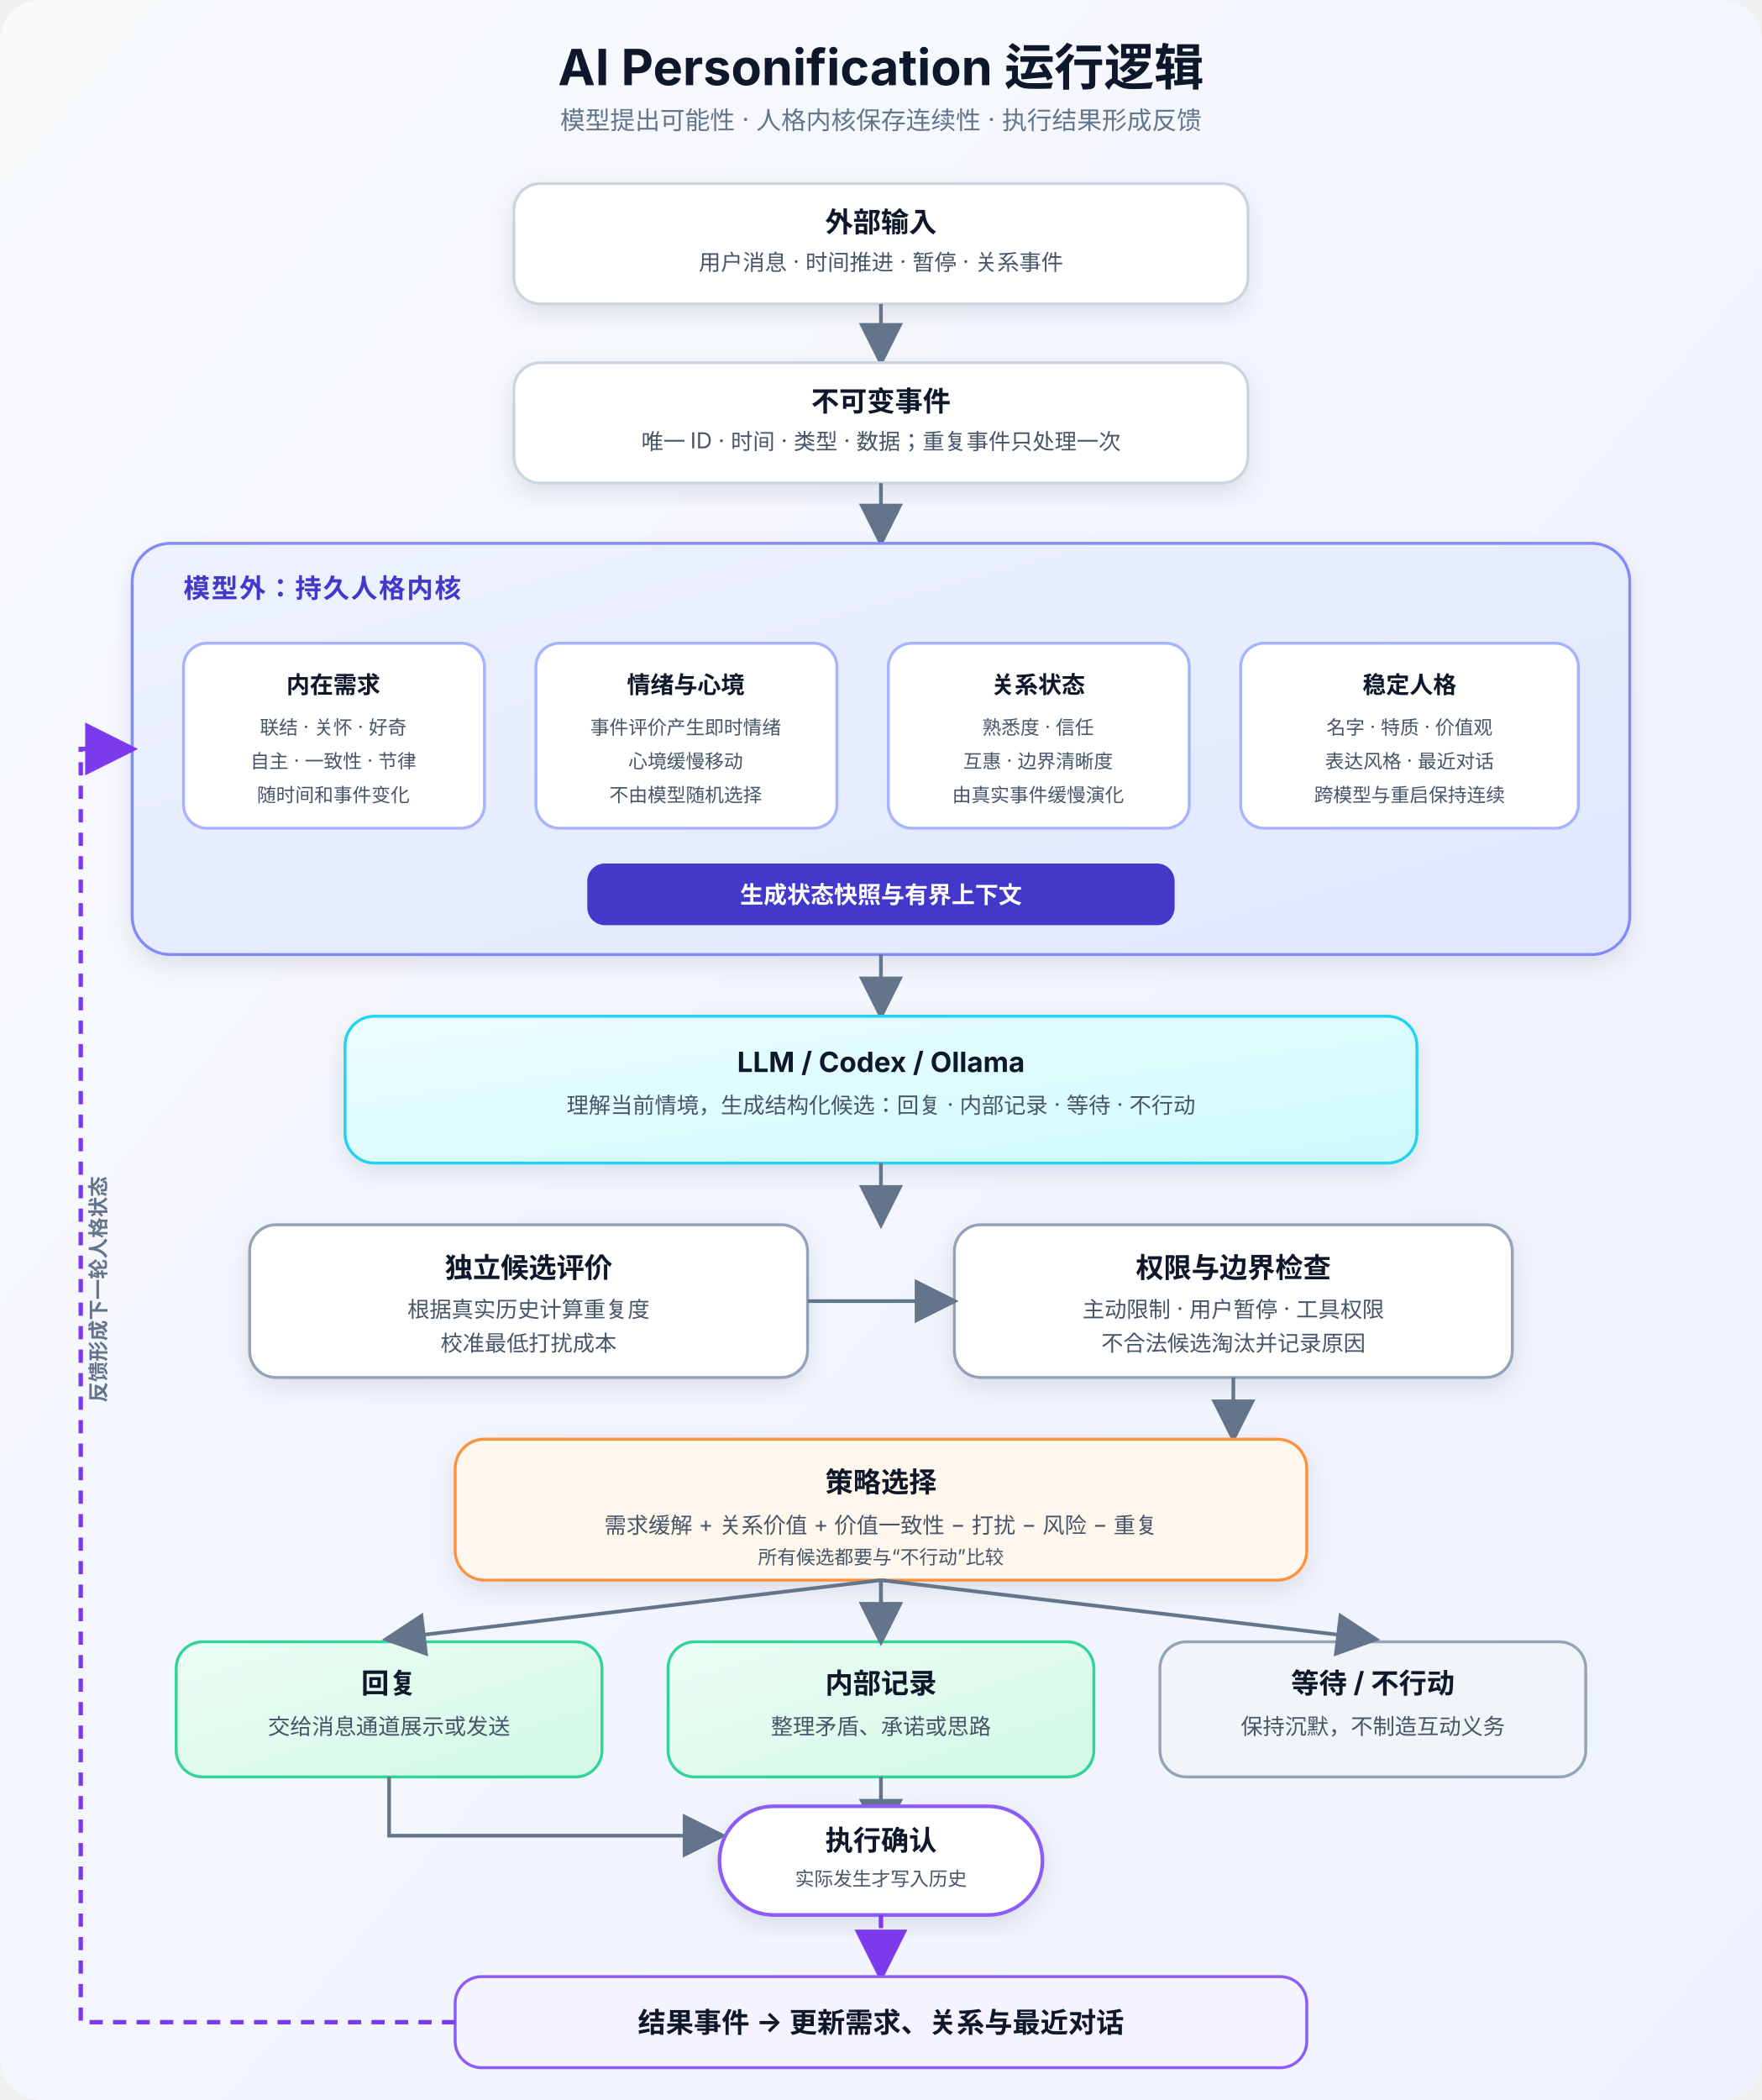
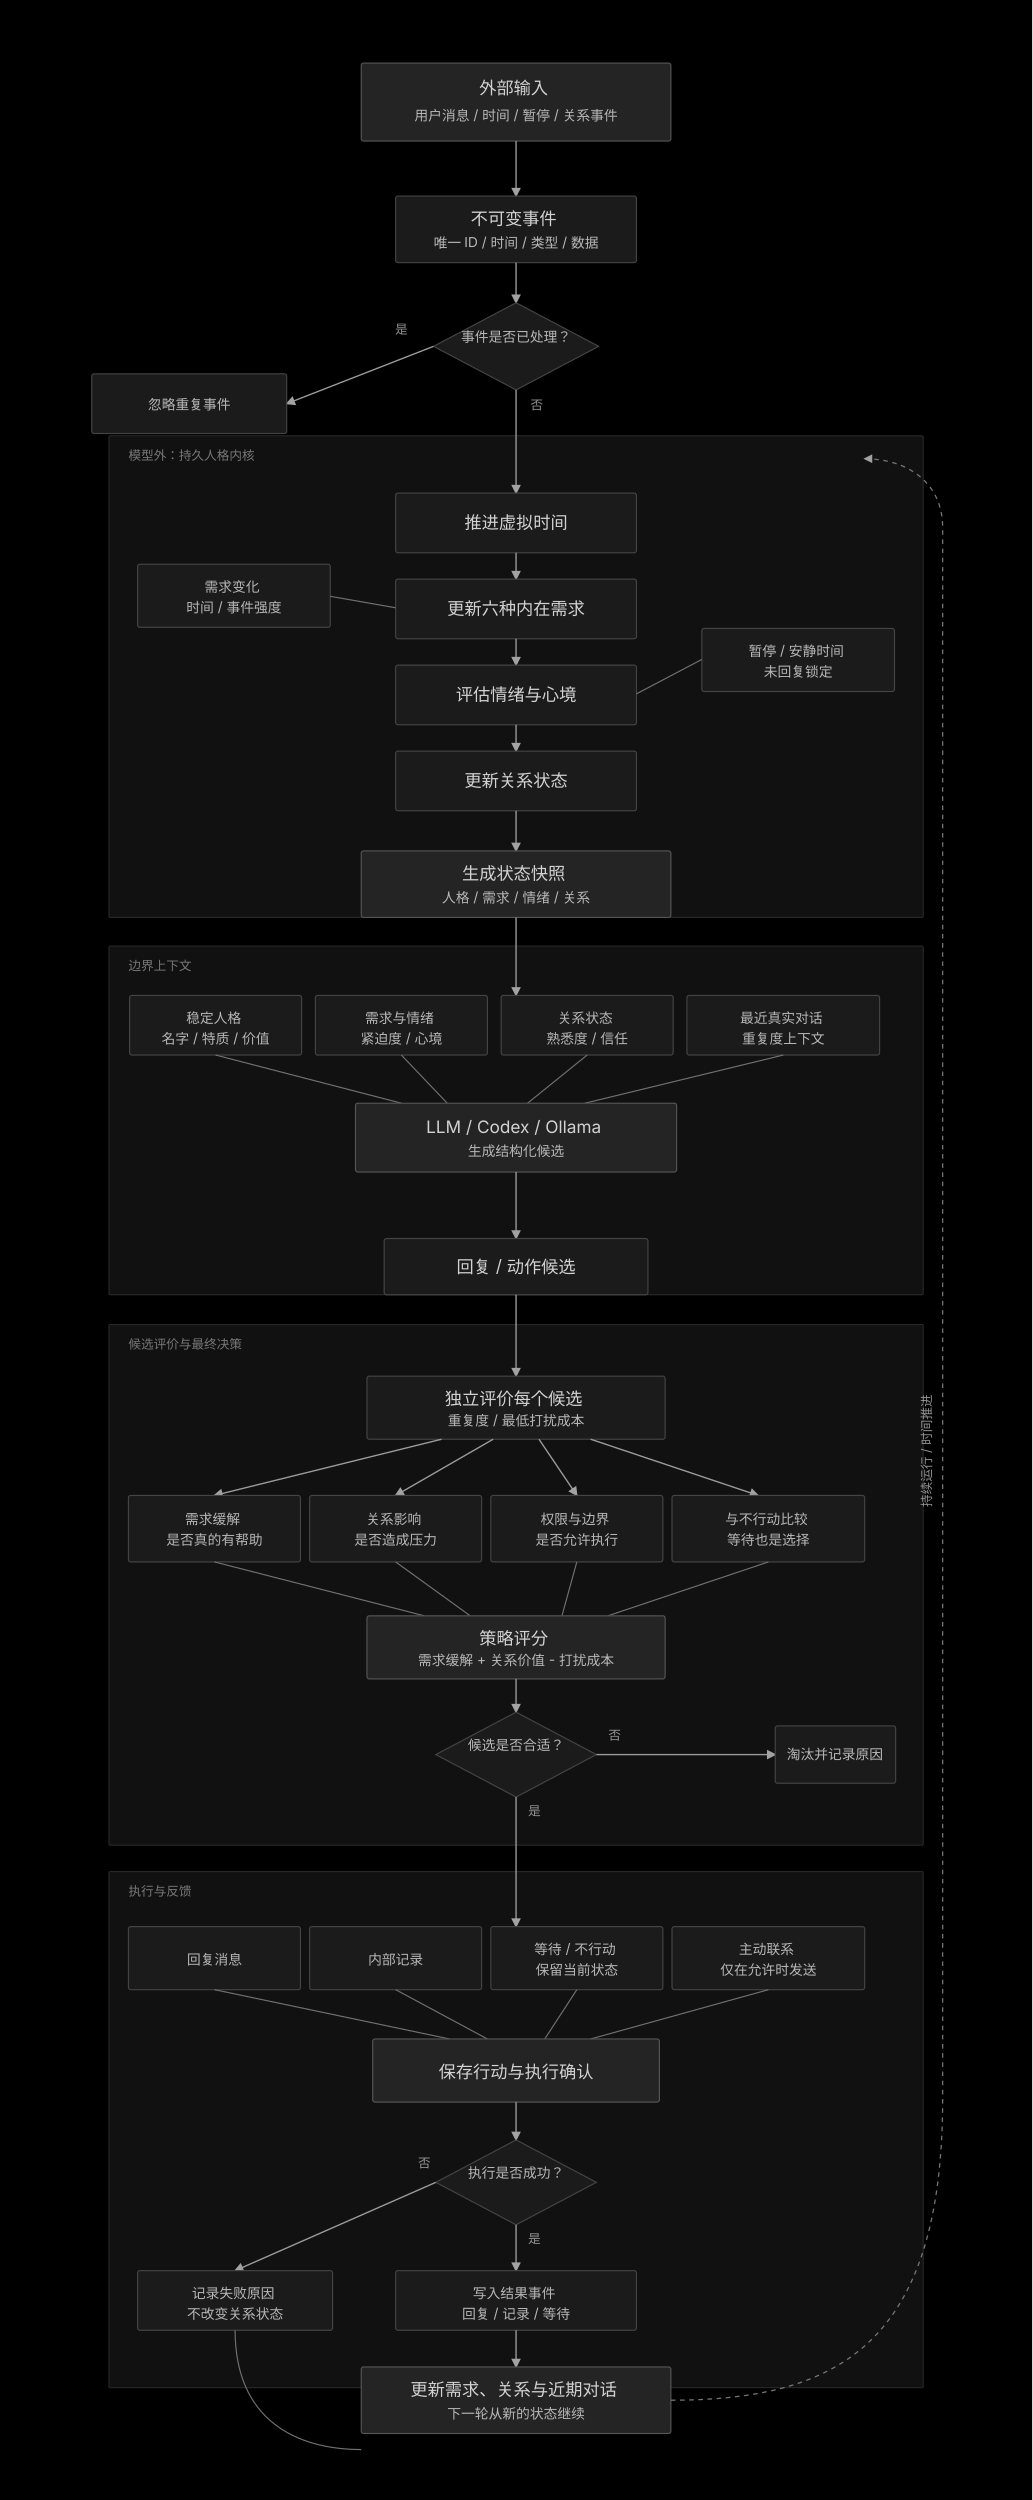
- <svg xmlns="http://www.w3.org/2000/svg" width="1200" height="1430" viewBox="0 0 1200 1430" role="img" aria-labelledby="title desc">
+ <svg xmlns="http://www.w3.org/2000/svg" width="900" height="2180" viewBox="0 0 900 2180" role="img" aria-labelledby="title desc">
  <defs>
-     <linearGradient id="background" x1="0" y1="0" x2="1" y2="1">
-       <stop offset="0" stop-color="#f8fafc" />
-       <stop offset="1" stop-color="#eef2ff" />
-     </linearGradient>
-     <linearGradient id="kernel" x1="0" y1="0" x2="1" y2="1">
-       <stop offset="0" stop-color="#eef2ff" />
-       <stop offset="1" stop-color="#e0e7ff" />
-     </linearGradient>
-     <linearGradient id="model" x1="0" y1="0" x2="1" y2="1">
-       <stop offset="0" stop-color="#ecfeff" />
-       <stop offset="1" stop-color="#cffafe" />
-     </linearGradient>
-     <linearGradient id="action" x1="0" y1="0" x2="1" y2="1">
-       <stop offset="0" stop-color="#ecfdf5" />
-       <stop offset="1" stop-color="#d1fae5" />
-     </linearGradient>
-     <filter id="shadow" x="-20%" y="-20%" width="140%" height="140%">
-       <feDropShadow dx="0" dy="6" stdDeviation="8" flood-color="#0f172a" flood-opacity="0.10" />
-     </filter>
-     <marker id="arrow" markerWidth="12" markerHeight="12" refX="10" refY="6" orient="auto" markerUnits="strokeWidth">
-       <path d="M0,0 L12,6 L0,12 z" fill="#64748b" />
-     </marker>
-     <marker id="feedbackArrow" markerWidth="12" markerHeight="12" refX="10" refY="6" orient="auto" markerUnits="strokeWidth">
-       <path d="M0,0 L12,6 L0,12 z" fill="#7c3aed" />
+     <marker id="arrow" markerWidth="7" markerHeight="7" refX="6" refY="3.5" orient="auto" markerUnits="strokeWidth">
+       <path d="M0,0 L7,3.5 L0,7 z" fill="#a2a2a2" />
    </marker>
    <style>
-       .title { font: 700 34px -apple-system, BlinkMacSystemFont, "Segoe UI", "Noto Sans SC", sans-serif; fill: #0f172a; }
-       .subtitle { font: 400 17px -apple-system, BlinkMacSystemFont, "Segoe UI", "Noto Sans SC", sans-serif; fill: #64748b; }
-       .section { font: 700 18px -apple-system, BlinkMacSystemFont, "Segoe UI", "Noto Sans SC", sans-serif; fill: #4338ca; letter-spacing: 1px; }
-       .node-title { font: 700 19px -apple-system, BlinkMacSystemFont, "Segoe UI", "Noto Sans SC", sans-serif; fill: #0f172a; text-anchor: middle; }
-       .node-text { font: 400 15px -apple-system, BlinkMacSystemFont, "Segoe UI", "Noto Sans SC", sans-serif; fill: #475569; text-anchor: middle; }
-       .small-title { font: 700 16px -apple-system, BlinkMacSystemFont, "Segoe UI", "Noto Sans SC", sans-serif; fill: #0f172a; text-anchor: middle; }
-       .small-text { font: 400 13px -apple-system, BlinkMacSystemFont, "Segoe UI", "Noto Sans SC", sans-serif; fill: #475569; text-anchor: middle; }
-       .label { font: 600 14px -apple-system, BlinkMacSystemFont, "Segoe UI", "Noto Sans SC", sans-serif; fill: #64748b; }
-       .flow { fill: none; stroke: #64748b; stroke-width: 2.5; marker-end: url(#arrow); }
-       .feedback { fill: none; stroke: #7c3aed; stroke-width: 3; stroke-dasharray: 9 7; marker-end: url(#feedbackArrow); }
+       .canvas { fill: #000; }
+       .group { fill: #111; stroke: #272727; stroke-width: 1; }
+       .node { fill: #1b1b1b; stroke: #444; stroke-width: 1; }
+       .node-strong { fill: #242424; stroke: #555; stroke-width: 1; }
+       .diamond { fill: #1b1b1b; stroke: #444; stroke-width: 1; }
+       .line { fill: none; stroke: #9b9b9b; stroke-width: 1.2; marker-end: url(#arrow); }
+       .line-soft { fill: none; stroke: #717171; stroke-width: 1; }
+       .loop { fill: none; stroke: #777; stroke-width: 1.1; stroke-dasharray: 4 4; marker-end: url(#arrow); }
+       .label { fill: #777; font: 400 11px -apple-system, BlinkMacSystemFont, "Segoe UI", "Noto Sans SC", sans-serif; }
+       .text { fill: #d2d2d2; font: 400 15px -apple-system, BlinkMacSystemFont, "Segoe UI", "Noto Sans SC", sans-serif; text-anchor: middle; }
+       .small { fill: #b7b7b7; font: 400 12px -apple-system, BlinkMacSystemFont, "Segoe UI", "Noto Sans SC", sans-serif; text-anchor: middle; }
+       .edge-label { fill: #929292; font: 400 11px -apple-system, BlinkMacSystemFont, "Segoe UI", "Noto Sans SC", sans-serif; text-anchor: middle; }
    </style>
  </defs>
-   <rect width="1200" height="1430" rx="28" fill="url(#background)" />
-   <text x="600" y="58" class="title" text-anchor="middle">AI Personification 运行逻辑</text>
-   <text x="600" y="88" class="subtitle" text-anchor="middle">模型提出可能性 · 人格内核保存连续性 · 执行结果形成反馈</text>
-   <rect x="350" y="125" width="500" height="82" rx="18" fill="#ffffff" stroke="#cbd5e1" stroke-width="2" filter="url(#shadow)" />
-   <text x="600" y="158" class="node-title">外部输入</text>
-   <text x="600" y="184" class="node-text">用户消息 · 时间推进 · 暂停 · 关系事件</text>
-   <path d="M600 207 V245" class="flow" />
-   <rect x="350" y="247" width="500" height="82" rx="18" fill="#ffffff" stroke="#cbd5e1" stroke-width="2" filter="url(#shadow)" />
-   <text x="600" y="280" class="node-title">不可变事件</text>
-   <text x="600" y="306" class="node-text">唯一 ID · 时间 · 类型 · 数据；重复事件只处理一次</text>
-   <path d="M600 329 V368" class="flow" />
-   <rect x="90" y="370" width="1020" height="280" rx="26" fill="url(#kernel)" stroke="#818cf8" stroke-width="2" filter="url(#shadow)" />
-   <text x="125" y="407" class="section">模型外：持久人格内核</text>
-   <rect x="125" y="438" width="205" height="126" rx="16" fill="#ffffff" stroke="#a5b4fc" stroke-width="2" />
-   <text x="227" y="472" class="small-title">内在需求</text>
-   <text x="227" y="500" class="small-text">联结 · 关怀 · 好奇</text>
-   <text x="227" y="523" class="small-text">自主 · 一致性 · 节律</text>
-   <text x="227" y="546" class="small-text">随时间和事件变化</text>
-   <rect x="365" y="438" width="205" height="126" rx="16" fill="#ffffff" stroke="#a5b4fc" stroke-width="2" />
-   <text x="467" y="472" class="small-title">情绪与心境</text>
-   <text x="467" y="500" class="small-text">事件评价产生即时情绪</text>
-   <text x="467" y="523" class="small-text">心境缓慢移动</text>
-   <text x="467" y="546" class="small-text">不由模型随机选择</text>
-   <rect x="605" y="438" width="205" height="126" rx="16" fill="#ffffff" stroke="#a5b4fc" stroke-width="2" />
-   <text x="707" y="472" class="small-title">关系状态</text>
-   <text x="707" y="500" class="small-text">熟悉度 · 信任</text>
-   <text x="707" y="523" class="small-text">互惠 · 边界清晰度</text>
-   <text x="707" y="546" class="small-text">由真实事件缓慢演化</text>
-   <rect x="845" y="438" width="230" height="126" rx="16" fill="#ffffff" stroke="#a5b4fc" stroke-width="2" />
-   <text x="960" y="472" class="small-title">稳定人格</text>
-   <text x="960" y="500" class="small-text">名字 · 特质 · 价值观</text>
-   <text x="960" y="523" class="small-text">表达风格 · 最近对话</text>
-   <text x="960" y="546" class="small-text">跨模型与重启保持连续</text>
-   <rect x="400" y="588" width="400" height="42" rx="12" fill="#4338ca" />
-   <text x="600" y="615" font-family="-apple-system, BlinkMacSystemFont, 'Segoe UI', 'Noto Sans SC', sans-serif" font-size="16" font-weight="700" fill="#ffffff" text-anchor="middle">生成状态快照与有界上下文</text>
-   <path d="M600 650 V690" class="flow" />
-   <rect x="235" y="692" width="730" height="100" rx="20" fill="url(#model)" stroke="#22d3ee" stroke-width="2" filter="url(#shadow)" />
-   <text x="600" y="730" class="node-title">LLM / Codex / Ollama</text>
-   <text x="600" y="758" class="node-text">理解当前情境，生成结构化候选：回复 · 内部记录 · 等待 · 不行动</text>
-   <path d="M600 792 V832" class="flow" />
-   <rect x="170" y="834" width="380" height="104" rx="18" fill="#ffffff" stroke="#94a3b8" stroke-width="2" filter="url(#shadow)" />
-   <text x="360" y="870" class="node-title">独立候选评价</text>
-   <text x="360" y="897" class="node-text">根据真实历史计算重复度</text>
-   <text x="360" y="920" class="node-text">校准最低打扰成本</text>
-   <rect x="650" y="834" width="380" height="104" rx="18" fill="#ffffff" stroke="#94a3b8" stroke-width="2" filter="url(#shadow)" />
-   <text x="840" y="870" class="node-title">权限与边界检查</text>
-   <text x="840" y="897" class="node-text">主动限制 · 用户暂停 · 工具权限</text>
-   <text x="840" y="920" class="node-text">不合法候选淘汰并记录原因</text>
-   <path d="M550 886 H648" class="flow" />
-   <path d="M840 938 V978" class="flow" />
-   <rect x="310" y="980" width="580" height="96" rx="20" fill="#fff7ed" stroke="#fb923c" stroke-width="2" filter="url(#shadow)" />
-   <text x="600" y="1016" class="node-title">策略选择</text>
-   <text x="600" y="1044" class="node-text">需求缓解 + 关系价值 + 价值一致性 − 打扰 − 风险 − 重复</text>
-   <text x="600" y="1065" class="small-text">所有候选都要与“不行动”比较</text>
-   <path d="M600 1076 V1116" class="flow" />
-   <rect x="120" y="1118" width="290" height="92" rx="18" fill="url(#action)" stroke="#34d399" stroke-width="2" />
-   <text x="265" y="1153" class="node-title">回复</text>
-   <text x="265" y="1181" class="node-text">交给消息通道展示或发送</text>
-   <rect x="455" y="1118" width="290" height="92" rx="18" fill="url(#action)" stroke="#34d399" stroke-width="2" />
-   <text x="600" y="1153" class="node-title">内部记录</text>
-   <text x="600" y="1181" class="node-text">整理矛盾、承诺或思路</text>
-   <rect x="790" y="1118" width="290" height="92" rx="18" fill="#f1f5f9" stroke="#94a3b8" stroke-width="2" />
-   <text x="935" y="1153" class="node-title">等待 / 不行动</text>
-   <text x="935" y="1181" class="node-text">保持沉默，不制造互动义务</text>
-   <path d="M600 1076 L265 1116" class="flow" />
-   <path d="M600 1076 V1116" class="flow" />
-   <path d="M600 1076 L935 1116" class="flow" />
-   <path d="M265 1210 V1250 H490" class="flow" />
-   <path d="M600 1210 V1250" class="flow" />
-   <rect x="490" y="1230" width="220" height="74" rx="37" fill="#ffffff" stroke="#8b5cf6" stroke-width="2.5" filter="url(#shadow)" />
-   <text x="600" y="1260" class="node-title">执行确认</text>
-   <text x="600" y="1284" class="small-text">实际发生才写入历史</text>
-   <path d="M600 1304 V1344" class="feedback" />
-   <rect x="310" y="1346" width="580" height="62" rx="18" fill="#f5f3ff" stroke="#8b5cf6" stroke-width="2" />
-   <text x="600" y="1384" class="node-title">结果事件 → 更新需求、关系与最近对话</text>
-   <path d="M310 1377 H55 V510 H88" class="feedback" />
-   <text x="72" y="955" class="label" transform="rotate(-90 72 955)">反馈形成下一轮人格状态</text>
+   <rect class="canvas" x="0" y="0" width="900" height="2180" />
+   <rect class="node-strong" x="315" y="55" width="270" height="68" rx="2" />
+   <text class="text" x="450" y="82">
+     <tspan x="450" dy="0">外部输入</tspan>
+     <tspan class="small" x="450" dy="23">用户消息 / 时间 / 暂停 / 关系事件</tspan>
+   </text>
+   <line class="line" x1="450" y1="123" x2="450" y2="171" />
+   <rect class="node" x="345" y="171" width="210" height="58" rx="2" />
+   <text class="text" x="450" y="196">
+     <tspan x="450" dy="0">不可变事件</tspan>
+     <tspan class="small" x="450" dy="20">唯一 ID / 时间 / 类型 / 数据</tspan>
+   </text>
+   <line class="line" x1="450" y1="229" x2="450" y2="264" />
+   <polygon class="diamond" points="450,264 522,302 450,340 378,302" />
+   <text class="small" x="450" y="298">
+     <tspan x="450" dy="0">事件是否已处理？</tspan>
+   </text>
+   <text class="edge-label" x="350" y="291">是</text>
+   <text class="edge-label" x="468" y="357">否</text>
+   <line class="line" x1="378" y1="302" x2="250" y2="352" />
+   <rect class="node" x="80" y="326" width="170" height="52" rx="2" />
+   <text class="small" x="165" y="357">忽略重复事件</text>
+   <rect class="group" x="95" y="380" width="710" height="420" rx="1" />
+   <text class="label" x="112" y="401">模型外：持久人格内核</text>
+   <line class="line" x1="450" y1="340" x2="450" y2="430" />
+   <rect class="node" x="345" y="430" width="210" height="52" rx="2" />
+   <text class="text" x="450" y="461">推进虚拟时间</text>
+   <line class="line" x1="450" y1="482" x2="450" y2="505" />
+   <rect class="node" x="345" y="505" width="210" height="52" rx="2" />
+   <text class="text" x="450" y="536">更新六种内在需求</text>
+   <line class="line" x1="450" y1="557" x2="450" y2="580" />
+   <rect class="node" x="345" y="580" width="210" height="52" rx="2" />
+   <text class="text" x="450" y="611">评估情绪与心境</text>
+   <line class="line" x1="450" y1="632" x2="450" y2="655" />
+   <rect class="node" x="345" y="655" width="210" height="52" rx="2" />
+   <text class="text" x="450" y="686">更新关系状态</text>
+   <rect class="node" x="120" y="492" width="168" height="55" rx="2" />
+   <text class="small" x="204" y="516">
+     <tspan x="204" dy="0">需求变化</tspan>
+     <tspan x="204" dy="18">时间 / 事件强度</tspan>
+   </text>
+   <line class="line-soft" x1="288" y1="520" x2="345" y2="530" />
+   <rect class="node" x="612" y="548" width="168" height="55" rx="2" />
+   <text class="small" x="696" y="572">
+     <tspan x="696" dy="0">暂停 / 安静时间</tspan>
+     <tspan x="696" dy="18">未回复锁定</tspan>
+   </text>
+   <line class="line-soft" x1="555" y1="605" x2="612" y2="575" />
+   <line class="line" x1="450" y1="707" x2="450" y2="742" />
+   <rect class="node-strong" x="315" y="742" width="270" height="58" rx="2" />
+   <text class="text" x="450" y="767">
+     <tspan x="450" dy="0">生成状态快照</tspan>
+     <tspan class="small" x="450" dy="20">人格 / 需求 / 情绪 / 关系</tspan>
+   </text>
+   <rect class="group" x="95" y="825" width="710" height="304" rx="1" />
+   <text class="label" x="112" y="846">边界上下文</text>
+   <line class="line" x1="450" y1="800" x2="450" y2="868" />
+   <rect class="node" x="113" y="868" width="150" height="52" rx="2" />
+   <text class="small" x="188" y="892">
+     <tspan x="188" dy="0">稳定人格</tspan>
+     <tspan x="188" dy="18">名字 / 特质 / 价值</tspan>
+   </text>
+   <rect class="node" x="275" y="868" width="150" height="52" rx="2" />
+   <text class="small" x="350" y="892">
+     <tspan x="350" dy="0">需求与情绪</tspan>
+     <tspan x="350" dy="18">紧迫度 / 心境</tspan>
+   </text>
+   <rect class="node" x="437" y="868" width="150" height="52" rx="2" />
+   <text class="small" x="512" y="892">
+     <tspan x="512" dy="0">关系状态</tspan>
+     <tspan x="512" dy="18">熟悉度 / 信任</tspan>
+   </text>
+   <rect class="node" x="599" y="868" width="168" height="52" rx="2" />
+   <text class="small" x="683" y="892">
+     <tspan x="683" dy="0">最近真实对话</tspan>
+     <tspan x="683" dy="18">重复度上下文</tspan>
+   </text>
+   <line class="line-soft" x1="188" y1="920" x2="350" y2="962" />
+   <line class="line-soft" x1="350" y1="920" x2="390" y2="962" />
+   <line class="line-soft" x1="512" y1="920" x2="460" y2="962" />
+   <line class="line-soft" x1="683" y1="920" x2="510" y2="962" />
+   <rect class="node-strong" x="310" y="962" width="280" height="60" rx="2" />
+   <text class="text" x="450" y="988">
+     <tspan x="450" dy="0">LLM / Codex / Ollama</tspan>
+     <tspan class="small" x="450" dy="20">生成结构化候选</tspan>
+   </text>
+   <line class="line" x1="450" y1="1022" x2="450" y2="1080" />
+   <rect class="node" x="335" y="1080" width="230" height="49" rx="2" />
+   <text class="text" x="450" y="1110">回复 / 动作候选</text>
+   <rect class="group" x="95" y="1155" width="710" height="454" rx="1" />
+   <text class="label" x="112" y="1176">候选评价与最终决策</text>
+   <line class="line" x1="450" y1="1129" x2="450" y2="1200" />
+   <rect class="node" x="320" y="1200" width="260" height="55" rx="2" />
+   <text class="text" x="450" y="1225">
+     <tspan x="450" dy="0">独立评价每个候选</tspan>
+     <tspan class="small" x="450" dy="18">重复度 / 最低打扰成本</tspan>
+   </text>
+   <line class="line" x1="385" y1="1255" x2="187" y2="1304" />
+   <line class="line" x1="430" y1="1255" x2="345" y2="1304" />
+   <line class="line" x1="470" y1="1255" x2="503" y2="1304" />
+   <line class="line" x1="515" y1="1255" x2="661" y2="1304" />
+   <rect class="node" x="112" y="1304" width="150" height="58" rx="2" />
+   <text class="small" x="187" y="1329">
+     <tspan x="187" dy="0">需求缓解</tspan>
+     <tspan x="187" dy="18">是否真的有帮助</tspan>
+   </text>
+   <rect class="node" x="270" y="1304" width="150" height="58" rx="2" />
+   <text class="small" x="345" y="1329">
+     <tspan x="345" dy="0">关系影响</tspan>
+     <tspan x="345" dy="18">是否造成压力</tspan>
+   </text>
+   <rect class="node" x="428" y="1304" width="150" height="58" rx="2" />
+   <text class="small" x="503" y="1329">
+     <tspan x="503" dy="0">权限与边界</tspan>
+     <tspan x="503" dy="18">是否允许执行</tspan>
+   </text>
+   <rect class="node" x="586" y="1304" width="168" height="58" rx="2" />
+   <text class="small" x="670" y="1329">
+     <tspan x="670" dy="0">与不行动比较</tspan>
+     <tspan x="670" dy="18">等待也是选择</tspan>
+   </text>
+   <line class="line-soft" x1="187" y1="1362" x2="370" y2="1409" />
+   <line class="line-soft" x1="345" y1="1362" x2="410" y2="1409" />
+   <line class="line-soft" x1="503" y1="1362" x2="490" y2="1409" />
+   <line class="line-soft" x1="670" y1="1362" x2="530" y2="1409" />
+   <rect class="node-strong" x="320" y="1409" width="260" height="55" rx="2" />
+   <text class="text" x="450" y="1434">
+     <tspan x="450" dy="0">策略评分</tspan>
+     <tspan class="small" x="450" dy="18">需求缓解 + 关系价值 - 打扰成本</tspan>
+   </text>
+   <line class="line" x1="450" y1="1464" x2="450" y2="1493" />
+   <polygon class="diamond" points="450,1493 520,1530 450,1567 380,1530" />
+   <text class="small" x="450" y="1526">候选是否合适？</text>
+   <text class="edge-label" x="536" y="1517">否</text>
+   <text class="edge-label" x="466" y="1583">是</text>
+   <line class="line" x1="520" y1="1530" x2="676" y2="1530" />
+   <rect class="node" x="676" y="1505" width="105" height="50" rx="2" />
+   <text class="small" x="728" y="1534">淘汰并记录原因</text>
+   <rect class="group" x="95" y="1632" width="710" height="450" rx="1" />
+   <text class="label" x="112" y="1653">执行与反馈</text>
+   <line class="line" x1="450" y1="1567" x2="450" y2="1680" />
+   <rect class="node" x="112" y="1680" width="150" height="55" rx="2" />
+   <text class="small" x="187" y="1713">回复消息</text>
+   <rect class="node" x="270" y="1680" width="150" height="55" rx="2" />
+   <text class="small" x="345" y="1713">内部记录</text>
+   <rect class="node" x="428" y="1680" width="150" height="55" rx="2" />
+   <text class="small" x="503" y="1704">
+     <tspan x="503" dy="0">等待 / 不行动</tspan>
+     <tspan x="503" dy="18">保留当前状态</tspan>
+   </text>
+   <rect class="node" x="586" y="1680" width="168" height="55" rx="2" />
+   <text class="small" x="670" y="1704">
+     <tspan x="670" dy="0">主动联系</tspan>
+     <tspan x="670" dy="18">仅在允许时发送</tspan>
+   </text>
+   <line class="line-soft" x1="187" y1="1735" x2="392" y2="1778" />
+   <line class="line-soft" x1="345" y1="1735" x2="425" y2="1778" />
+   <line class="line-soft" x1="503" y1="1735" x2="475" y2="1778" />
+   <line class="line-soft" x1="670" y1="1735" x2="515" y2="1778" />
+   <rect class="node-strong" x="325" y="1778" width="250" height="55" rx="2" />
+   <text class="text" x="450" y="1812">保存行动与执行确认</text>
+   <line class="line" x1="450" y1="1833" x2="450" y2="1866" />
+   <polygon class="diamond" points="450,1866 520,1903 450,1940 380,1903" />
+   <text class="small" x="450" y="1899">执行是否成功？</text>
+   <text class="edge-label" x="370" y="1890">否</text>
+   <text class="edge-label" x="466" y="1956">是</text>
+   <line class="line" x1="380" y1="1903" x2="205" y2="1980" />
+   <rect class="node" x="120" y="1980" width="170" height="52" rx="2" />
+   <text class="small" x="205" y="2004">
+     <tspan x="205" dy="0">记录失败原因</tspan>
+     <tspan x="205" dy="18">不改变关系状态</tspan>
+   </text>
+   <line class="line" x1="450" y1="1940" x2="450" y2="1980" />
+   <rect class="node" x="345" y="1980" width="210" height="52" rx="2" />
+   <text class="small" x="450" y="2004">
+     <tspan x="450" dy="0">写入结果事件</tspan>
+     <tspan x="450" dy="18">回复 / 记录 / 等待</tspan>
+   </text>
+   <line class="line" x1="450" y1="2032" x2="450" y2="2064" />
+   <rect class="node-strong" x="315" y="2064" width="270" height="58" rx="2" />
+   <text class="text" x="450" y="2089">
+     <tspan x="450" dy="0">更新需求、关系与近期对话</tspan>
+     <tspan class="small" x="450" dy="20">下一轮从新的状态继续</tspan>
+   </text>
+   <path class="line-soft" d="M205,2032 C205,2110 258,2136 315,2136" />
+   <path class="loop" d="M585,2093 C730,2093 822,2045 822,1830 L822,460 C822,420 790,400 754,400" />
+   <text class="edge-label" x="812" y="1265" transform="rotate(-90 812 1265)">持续运行 / 时间推进</text>
</svg>
